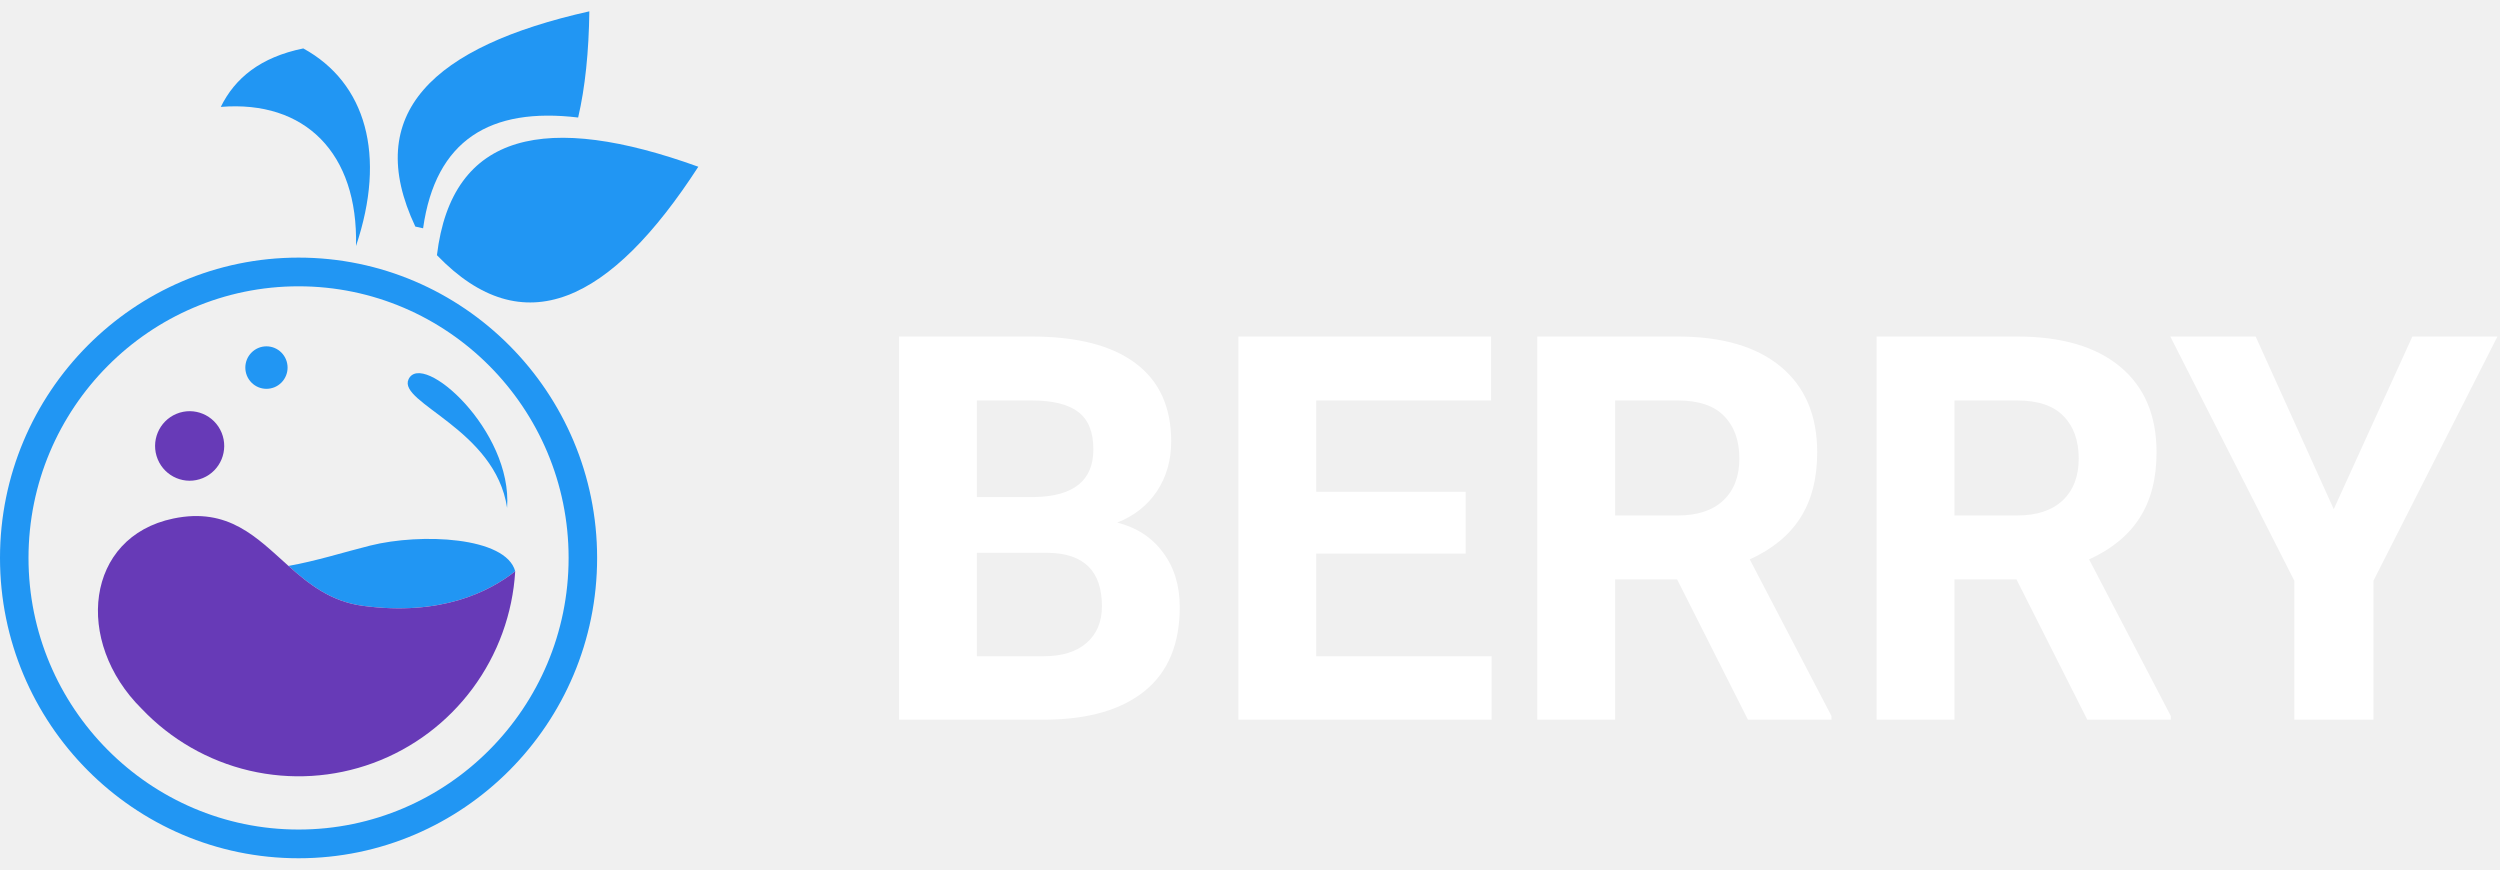
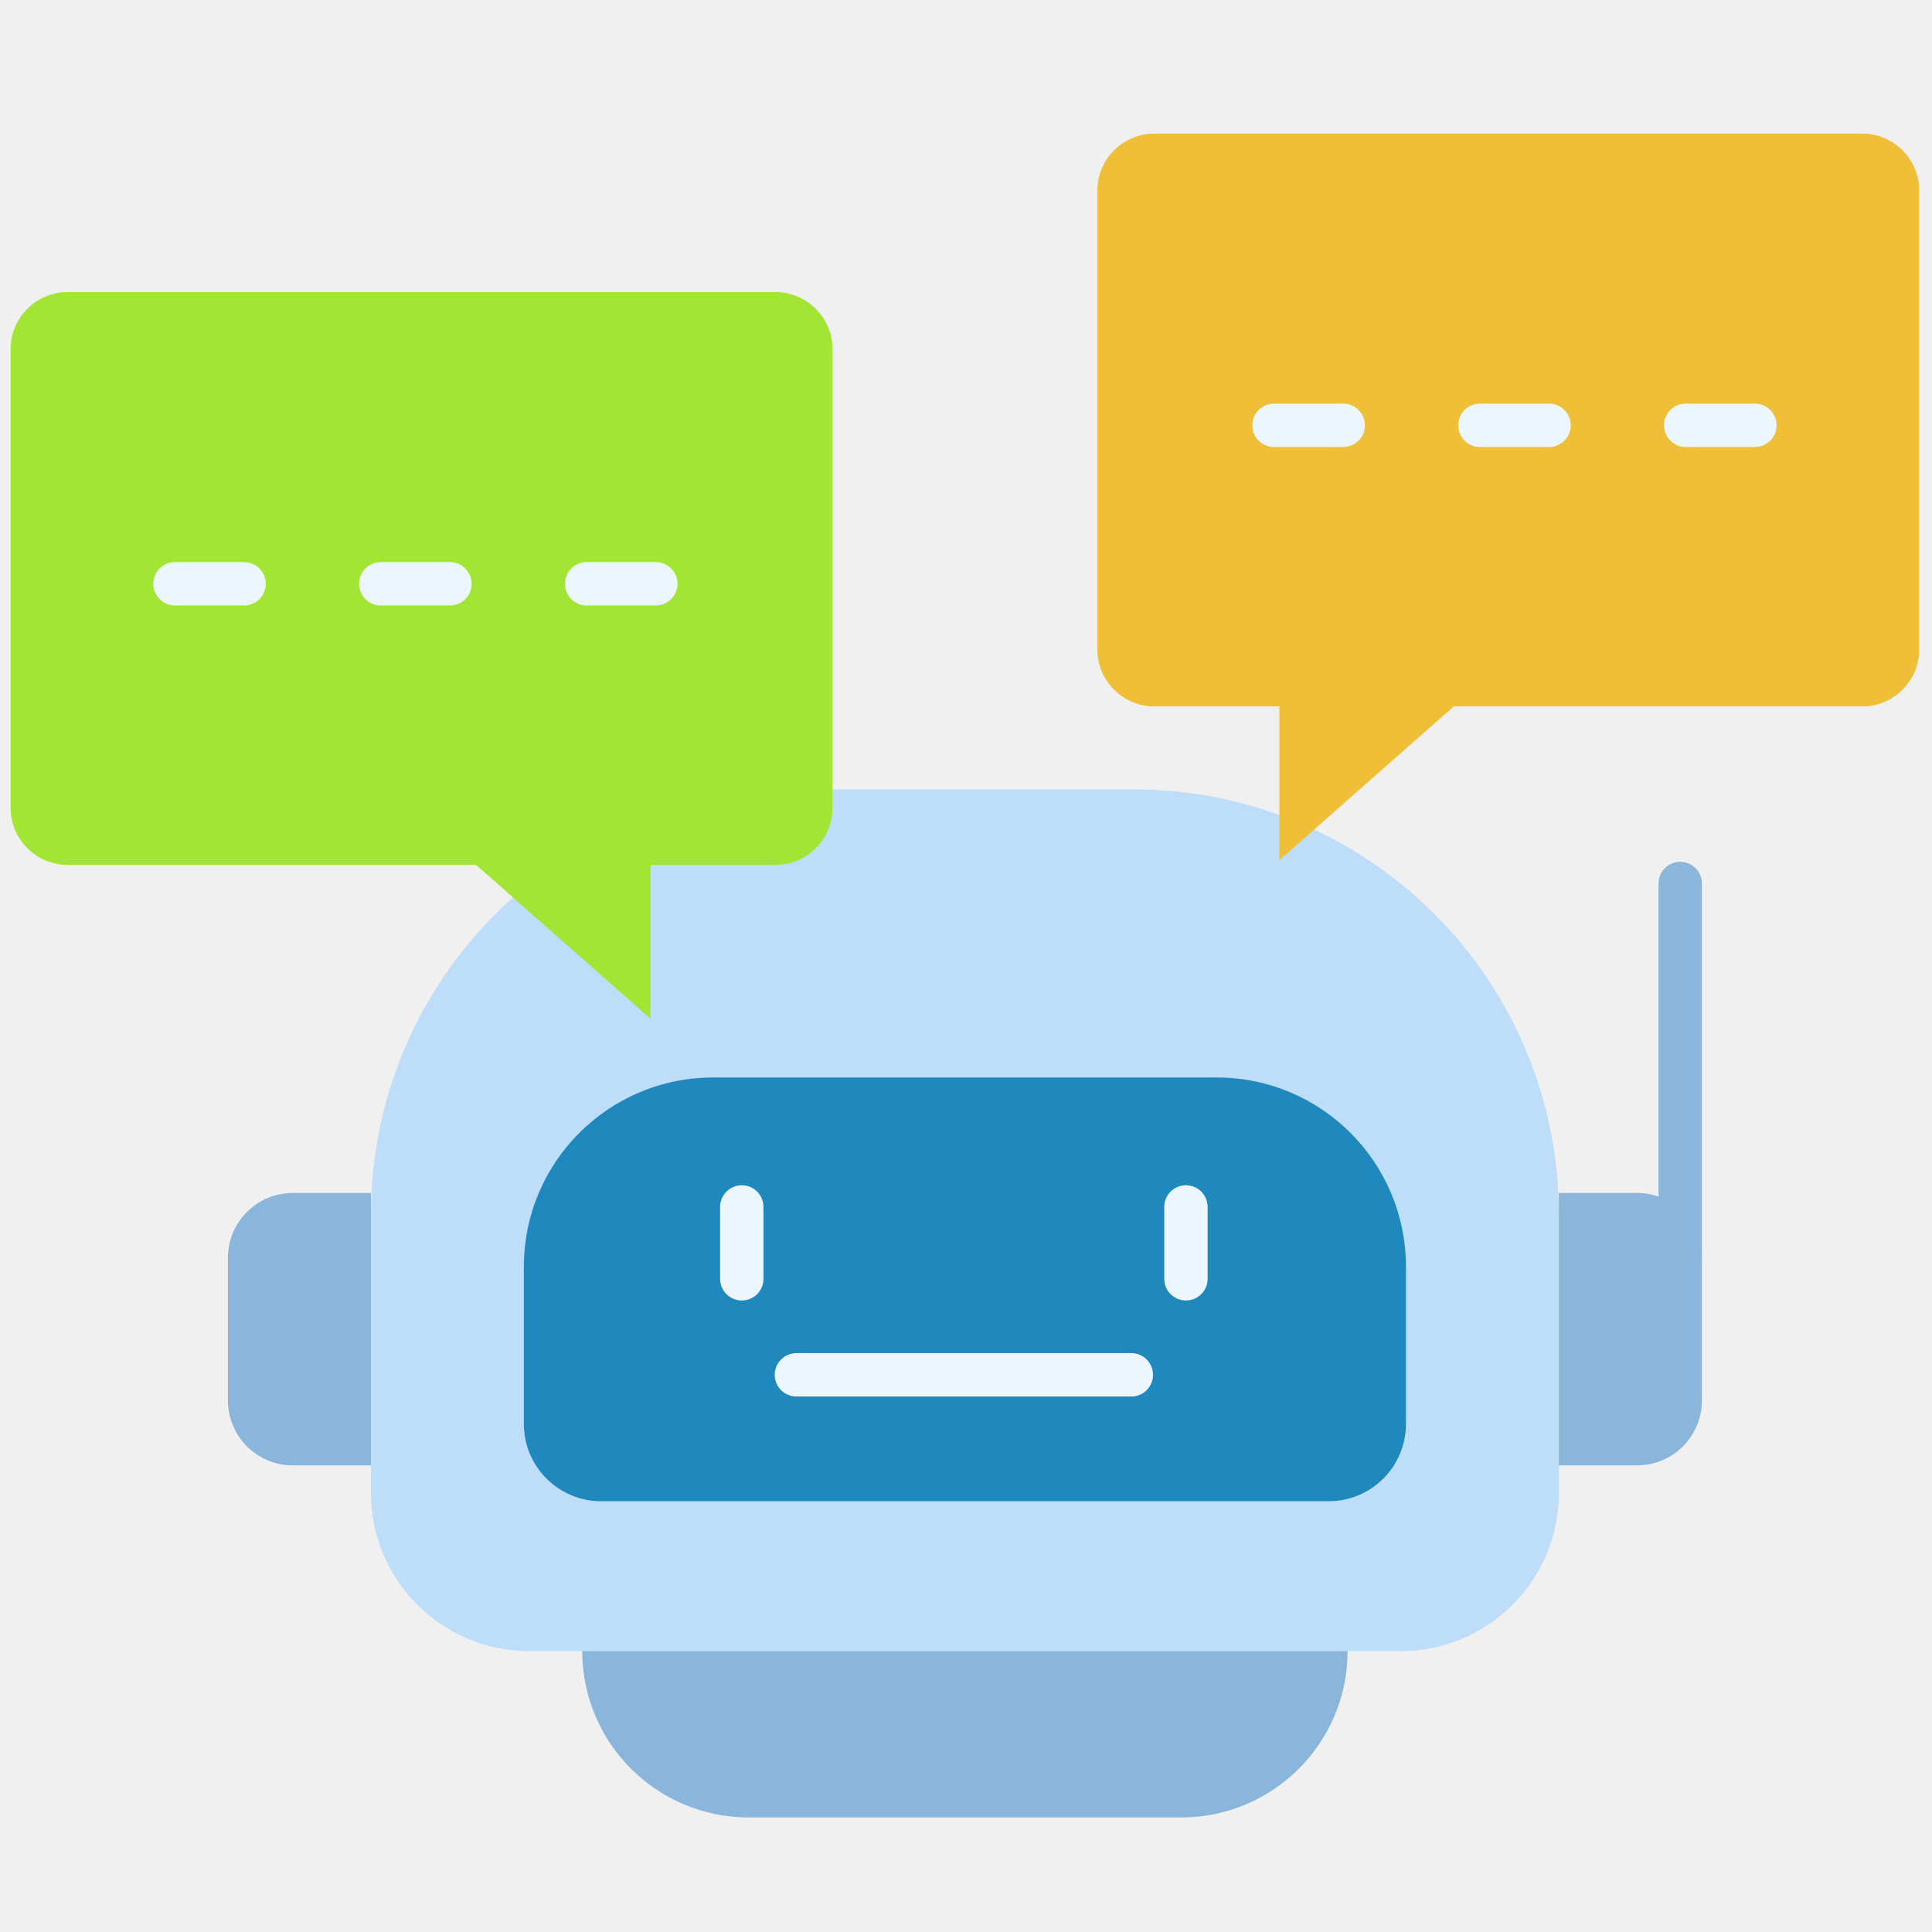
- <svg xmlns="http://www.w3.org/2000/svg" width="92" height="32" viewBox="0 0 92 32" fill="none">
-   <path d="M33.085 26.484V12.384H37.954C39.641 12.384 40.92 12.713 41.792 13.372C42.664 14.024 43.1 14.982 43.1 16.248C43.1 16.939 42.925 17.549 42.575 18.078C42.225 18.601 41.738 18.985 41.114 19.231C41.827 19.411 42.387 19.776 42.795 20.325C43.208 20.874 43.415 21.545 43.415 22.339C43.415 23.695 42.989 24.721 42.136 25.419C41.283 26.116 40.067 26.471 38.489 26.484H33.085ZM35.949 20.344V24.15H38.403C39.078 24.15 39.603 23.989 39.978 23.666C40.36 23.337 40.551 22.885 40.551 22.31C40.551 21.019 39.892 20.364 38.575 20.344H35.949ZM35.949 18.291H38.069C39.514 18.265 40.236 17.681 40.236 16.538C40.236 15.899 40.051 15.441 39.682 15.163C39.319 14.879 38.743 14.737 37.954 14.737H35.949V18.291ZM53.937 20.373H48.437V24.15H54.891V26.484H45.573V12.384H54.872V14.737H48.437V18.098H53.937V20.373ZM61.718 21.322H59.436V26.484H56.572V12.384H61.736C63.379 12.384 64.645 12.755 65.537 13.498C66.428 14.24 66.873 15.289 66.873 16.645C66.873 17.607 66.666 18.411 66.253 19.056C65.846 19.695 65.225 20.206 64.391 20.586L67.398 26.349V26.484H64.324L61.718 21.322ZM59.436 18.969H61.746C62.466 18.969 63.023 18.785 63.417 18.417C63.811 18.043 64.009 17.529 64.009 16.877C64.009 16.212 63.821 15.689 63.446 15.309C63.077 14.928 62.507 14.737 61.736 14.737H59.436V18.969ZM74.206 21.322H71.924V26.484H69.059V12.384H74.225C75.867 12.384 77.134 12.755 78.025 13.498C78.916 14.24 79.361 15.289 79.361 16.645C79.361 17.607 79.154 18.411 78.74 19.056C78.333 19.695 77.713 20.206 76.879 20.586L79.886 26.349V26.484H76.812L74.206 21.322ZM71.924 18.969H74.234C74.953 18.969 75.51 18.785 75.905 18.417C76.3 18.043 76.497 17.529 76.497 16.877C76.497 16.212 76.309 15.689 75.934 15.309C75.564 14.928 74.995 14.737 74.225 14.737H71.924V18.969ZM85.882 18.737L88.775 12.384H91.906L87.343 21.371V26.484H84.431V21.371L79.867 12.384H83.008L85.882 18.737Z" fill="white" />
-   <path d="M10.987 31.584C4.928 31.584 0 26.626 0 20.532C0 14.438 4.929 9.48 10.987 9.48C17.045 9.48 21.974 14.438 21.974 20.532C21.974 26.626 17.046 31.584 10.987 31.584ZM10.987 10.536C5.508 10.536 1.049 15.02 1.049 20.532C1.049 26.044 5.508 30.527 10.987 30.527C16.466 30.527 20.925 26.043 20.925 20.531C20.925 15.019 16.467 10.536 10.987 10.536Z" fill="#2196F3" />
-   <path d="M18.96 21.023C18.618 19.748 15.485 19.611 13.62 20.078C12.644 20.323 11.646 20.643 10.616 20.826C11.37 21.499 12.179 22.135 13.34 22.293C16.221 22.684 18.011 21.775 18.96 21.023Z" fill="#2196F3" />
-   <path d="M13.34 22.293C12.176 22.135 11.37 21.499 10.616 20.826C9.45 19.786 8.413 18.658 6.377 19.082C3.141 19.757 2.715 23.608 5.214 26.083C6.287 27.213 7.665 28.004 9.178 28.359C10.691 28.713 12.274 28.616 13.733 28.079C15.192 27.542 16.464 26.588 17.392 25.335C18.321 24.082 18.866 22.584 18.96 21.023C18.011 21.775 16.221 22.684 13.34 22.293Z" fill="#673AB7" />
-   <path d="M15.034 13.959C14.63 14.829 18.23 15.796 18.661 18.688C18.869 15.841 15.534 12.882 15.034 13.959Z" fill="#2196F3" />
-   <path d="M7.466 17.593C8.115 17.323 8.423 16.575 8.155 15.922C7.886 15.269 7.142 14.959 6.493 15.229C5.844 15.5 5.535 16.248 5.804 16.901C6.073 17.554 6.817 17.864 7.466 17.593Z" fill="#673AB7" />
-   <path d="M10.355 14.08C10.659 13.775 10.659 13.28 10.355 12.974C10.051 12.669 9.559 12.669 9.256 12.974C8.952 13.28 8.952 13.775 9.256 14.08C9.559 14.385 10.051 14.385 10.355 14.08Z" fill="#2196F3" />
-   <path d="M13.101 9.052C14.225 5.715 13.47 3.049 11.161 1.782C9.584 2.105 8.647 2.873 8.125 3.934C11.22 3.682 13.184 5.63 13.101 9.052Z" fill="#2196F3" />
-   <path d="M25.698 6.136C20.139 4.129 16.63 4.818 16.079 9.391C19.265 12.697 22.474 11.115 25.698 6.136Z" fill="#2196F3" />
-   <path d="M21.276 4.325C21.534 3.217 21.668 1.908 21.688 0.417C15.923 1.709 13.322 4.177 15.284 8.338C15.382 8.362 15.475 8.381 15.57 8.401C16.028 5.144 18.046 3.938 21.276 4.325Z" fill="#2196F3" />
+ <svg xmlns="http://www.w3.org/2000/svg" version="1.1" width="256" height="256" viewBox="0 0 256 256" xml:space="preserve">
+   <defs>
+ </defs>
+   <g style="stroke: none; stroke-width: 0; stroke-dasharray: none; stroke-linecap: butt; stroke-linejoin: miter; stroke-miterlimit: 10; fill: none; fill-rule: nonzero; opacity: 1;" transform="translate(1.406593 1.406593) scale(2.81 2.81)">
+     <path d="M 65.552 77.356 H 24.448 c -4.117 0 -7.455 -3.338 -7.455 -7.455 V 56.774 c 0 -11.074 8.977 -20.051 20.051 -20.051 h 15.913 c 11.074 0 20.051 8.977 20.051 20.051 V 69.9 C 73.007 74.018 69.669 77.356 65.552 77.356 z" style="stroke: none; stroke-width: 1; stroke-dasharray: none; stroke-linecap: butt; stroke-linejoin: miter; stroke-miterlimit: 10; fill: rgb(189,221,249); fill-rule: nonzero; opacity: 1;" transform=" matrix(1 0 0 1 0 0) " stroke-linecap="round" />
+     <path d="M 76.691 68.6 h -3.684 V 55.753 h 3.684 c 1.691 0 3.062 1.371 3.062 3.062 v 6.723 C 79.753 67.229 78.382 68.6 76.691 68.6 z" style="stroke: none; stroke-width: 1; stroke-dasharray: none; stroke-linecap: butt; stroke-linejoin: miter; stroke-miterlimit: 10; fill: rgb(138,182,220); fill-rule: nonzero; opacity: 1;" transform=" matrix(1 0 0 1 0 0) " stroke-linecap="round" />
+     <path d="M 16.993 68.6 h -3.684 c -1.691 0 -3.062 -1.371 -3.062 -3.062 v -6.723 c 0 -1.691 1.371 -3.062 3.062 -3.062 h 3.684 V 68.6 z" style="stroke: none; stroke-width: 1; stroke-dasharray: none; stroke-linecap: butt; stroke-linejoin: miter; stroke-miterlimit: 10; fill: rgb(138,182,220); fill-rule: nonzero; opacity: 1;" transform=" matrix(1 0 0 1 0 0) " stroke-linecap="round" />
+     <path d="M 62.156 70.289 H 27.844 c -2.011 0 -3.642 -1.63 -3.642 -3.642 v -7.416 c 0 -4.928 3.995 -8.922 8.922 -8.922 h 23.75 c 4.928 0 8.922 3.995 8.922 8.922 v 7.416 C 65.797 68.659 64.167 70.289 62.156 70.289 z" style="stroke: none; stroke-width: 1; stroke-dasharray: none; stroke-linecap: butt; stroke-linejoin: miter; stroke-miterlimit: 10; fill: rgb(31,137,189); fill-rule: nonzero; opacity: 1;" transform=" matrix(1 0 0 1 0 0) " stroke-linecap="round" />
+     <path d="M 55.199 85.201 H 34.801 c -4.333 0 -7.846 -3.513 -7.846 -7.846 v 0 h 36.09 v 0 C 63.045 81.689 59.532 85.201 55.199 85.201 z" style="stroke: none; stroke-width: 1; stroke-dasharray: none; stroke-linecap: butt; stroke-linejoin: miter; stroke-miterlimit: 10; fill: rgb(138,182,220); fill-rule: nonzero; opacity: 1;" transform=" matrix(1 0 0 1 0 0) " stroke-linecap="round" />
+     <path d="M 52.846 65.352 H 37.054 c -0.565 0 -1.023 -0.457 -1.023 -1.023 c 0 -0.565 0.458 -1.023 1.023 -1.023 h 15.792 c 0.565 0 1.023 0.457 1.023 1.023 C 53.869 64.895 53.412 65.352 52.846 65.352 z" style="stroke: none; stroke-width: 1; stroke-dasharray: none; stroke-linecap: butt; stroke-linejoin: miter; stroke-miterlimit: 10; fill: rgb(235,246,255); fill-rule: nonzero; opacity: 1;" transform=" matrix(1 0 0 1 0 0) " stroke-linecap="round" />
+     <path d="M 34.478 60.824 c -0.565 0 -1.023 -0.457 -1.023 -1.023 v -3.388 c 0 -0.565 0.458 -1.023 1.023 -1.023 c 0.565 0 1.023 0.457 1.023 1.023 v 3.388 C 35.501 60.367 35.043 60.824 34.478 60.824 z" style="stroke: none; stroke-width: 1; stroke-dasharray: none; stroke-linecap: butt; stroke-linejoin: miter; stroke-miterlimit: 10; fill: rgb(235,246,255); fill-rule: nonzero; opacity: 1;" transform=" matrix(1 0 0 1 0 0) " stroke-linecap="round" />
+     <path d="M 55.422 60.824 c -0.565 0 -1.023 -0.457 -1.023 -1.023 v -3.388 c 0 -0.565 0.457 -1.023 1.023 -1.023 s 1.023 0.457 1.023 1.023 v 3.388 C 56.445 60.367 55.987 60.824 55.422 60.824 z" style="stroke: none; stroke-width: 1; stroke-dasharray: none; stroke-linecap: butt; stroke-linejoin: miter; stroke-miterlimit: 10; fill: rgb(235,246,255); fill-rule: nonzero; opacity: 1;" transform=" matrix(1 0 0 1 0 0) " stroke-linecap="round" />
+     <path d="M 51.244 8.488 v 21.633 c 0 1.485 1.204 2.689 2.689 2.689 h 5.896 v 7.25 l 8.223 -7.25 h 19.259 c 1.485 0 2.689 -1.204 2.689 -2.689 V 8.488 c 0 -1.485 -1.204 -2.689 -2.689 -2.689 H 53.933 C 52.448 5.799 51.244 7.003 51.244 8.488 z" style="stroke: none; stroke-width: 1; stroke-dasharray: none; stroke-linecap: butt; stroke-linejoin: miter; stroke-miterlimit: 10; fill: rgb(239,191,55); fill-rule: nonzero; opacity: 1;" transform=" matrix(1 0 0 1 0 0) " stroke-linecap="round" />
+     <path d="M 38.756 15.961 v 21.633 c 0 1.485 -1.204 2.689 -2.689 2.689 h -5.896 v 7.25 l -8.223 -7.25 H 2.689 C 1.204 40.283 0 39.079 0 37.594 V 15.961 c 0 -1.485 1.204 -2.689 2.689 -2.689 h 33.378 C 37.552 13.272 38.756 14.476 38.756 15.961 z" style="stroke: none; stroke-width: 1; stroke-dasharray: none; stroke-linecap: butt; stroke-linejoin: miter; stroke-miterlimit: 10; fill: rgb(163,229,52); fill-rule: nonzero; opacity: 1;" transform=" matrix(1 0 0 1 0 0) " stroke-linecap="round" />
+     <path d="M 62.838 20.578 h -3.261 c -0.565 0 -1.023 -0.458 -1.023 -1.023 c 0 -0.565 0.457 -1.023 1.023 -1.023 h 3.261 c 0.565 0 1.023 0.458 1.023 1.023 C 63.861 20.12 63.403 20.578 62.838 20.578 z" style="stroke: none; stroke-width: 1; stroke-dasharray: none; stroke-linecap: butt; stroke-linejoin: miter; stroke-miterlimit: 10; fill: rgb(235,246,255); fill-rule: nonzero; opacity: 1;" transform=" matrix(1 0 0 1 0 0) " stroke-linecap="round" />
+     <path d="M 72.545 20.578 h -3.261 c -0.565 0 -1.023 -0.458 -1.023 -1.023 c 0 -0.565 0.457 -1.023 1.023 -1.023 h 3.261 c 0.565 0 1.023 0.458 1.023 1.023 C 73.567 20.12 73.11 20.578 72.545 20.578 z" style="stroke: none; stroke-width: 1; stroke-dasharray: none; stroke-linecap: butt; stroke-linejoin: miter; stroke-miterlimit: 10; fill: rgb(235,246,255); fill-rule: nonzero; opacity: 1;" transform=" matrix(1 0 0 1 0 0) " stroke-linecap="round" />
+     <path d="M 82.252 20.578 h -3.261 c -0.565 0 -1.023 -0.458 -1.023 -1.023 c 0 -0.565 0.457 -1.023 1.023 -1.023 h 3.261 c 0.565 0 1.023 0.458 1.023 1.023 C 83.274 20.12 82.817 20.578 82.252 20.578 z" style="stroke: none; stroke-width: 1; stroke-dasharray: none; stroke-linecap: butt; stroke-linejoin: miter; stroke-miterlimit: 10; fill: rgb(235,246,255); fill-rule: nonzero; opacity: 1;" transform=" matrix(1 0 0 1 0 0) " stroke-linecap="round" />
+     <path d="M 30.423 28.051 h -3.261 c -0.565 0 -1.023 -0.458 -1.023 -1.023 c 0 -0.565 0.458 -1.023 1.023 -1.023 h 3.261 c 0.565 0 1.023 0.458 1.023 1.023 C 31.445 27.593 30.987 28.051 30.423 28.051 z" style="stroke: none; stroke-width: 1; stroke-dasharray: none; stroke-linecap: butt; stroke-linejoin: miter; stroke-miterlimit: 10; fill: rgb(235,246,255); fill-rule: nonzero; opacity: 1;" transform=" matrix(1 0 0 1 0 0) " stroke-linecap="round" />
+     <path d="M 20.716 28.051 h -3.261 c -0.565 0 -1.023 -0.458 -1.023 -1.023 c 0 -0.565 0.458 -1.023 1.023 -1.023 h 3.261 c 0.565 0 1.023 0.458 1.023 1.023 C 21.739 27.593 21.281 28.051 20.716 28.051 z" style="stroke: none; stroke-width: 1; stroke-dasharray: none; stroke-linecap: butt; stroke-linejoin: miter; stroke-miterlimit: 10; fill: rgb(235,246,255); fill-rule: nonzero; opacity: 1;" transform=" matrix(1 0 0 1 0 0) " stroke-linecap="round" />
+     <path d="M 11.009 28.051 H 7.748 c -0.565 0 -1.023 -0.458 -1.023 -1.023 c 0 -0.565 0.458 -1.023 1.023 -1.023 h 3.261 c 0.565 0 1.023 0.458 1.023 1.023 C 12.032 27.593 11.574 28.051 11.009 28.051 z" style="stroke: none; stroke-width: 1; stroke-dasharray: none; stroke-linecap: butt; stroke-linejoin: miter; stroke-miterlimit: 10; fill: rgb(235,246,255); fill-rule: nonzero; opacity: 1;" transform=" matrix(1 0 0 1 0 0) " stroke-linecap="round" />
+     <path d="M 78.73 59.837 c -0.565 0 -1.023 -0.457 -1.023 -1.023 V 41.162 c 0 -0.565 0.457 -1.023 1.023 -1.023 c 0.565 0 1.023 0.458 1.023 1.023 v 17.652 C 79.753 59.38 79.295 59.837 78.73 59.837 z" style="stroke: none; stroke-width: 1; stroke-dasharray: none; stroke-linecap: butt; stroke-linejoin: miter; stroke-miterlimit: 10; fill: rgb(138,182,220); fill-rule: nonzero; opacity: 1;" transform=" matrix(1 0 0 1 0 0) " stroke-linecap="round" />
+   </g>
</svg>
